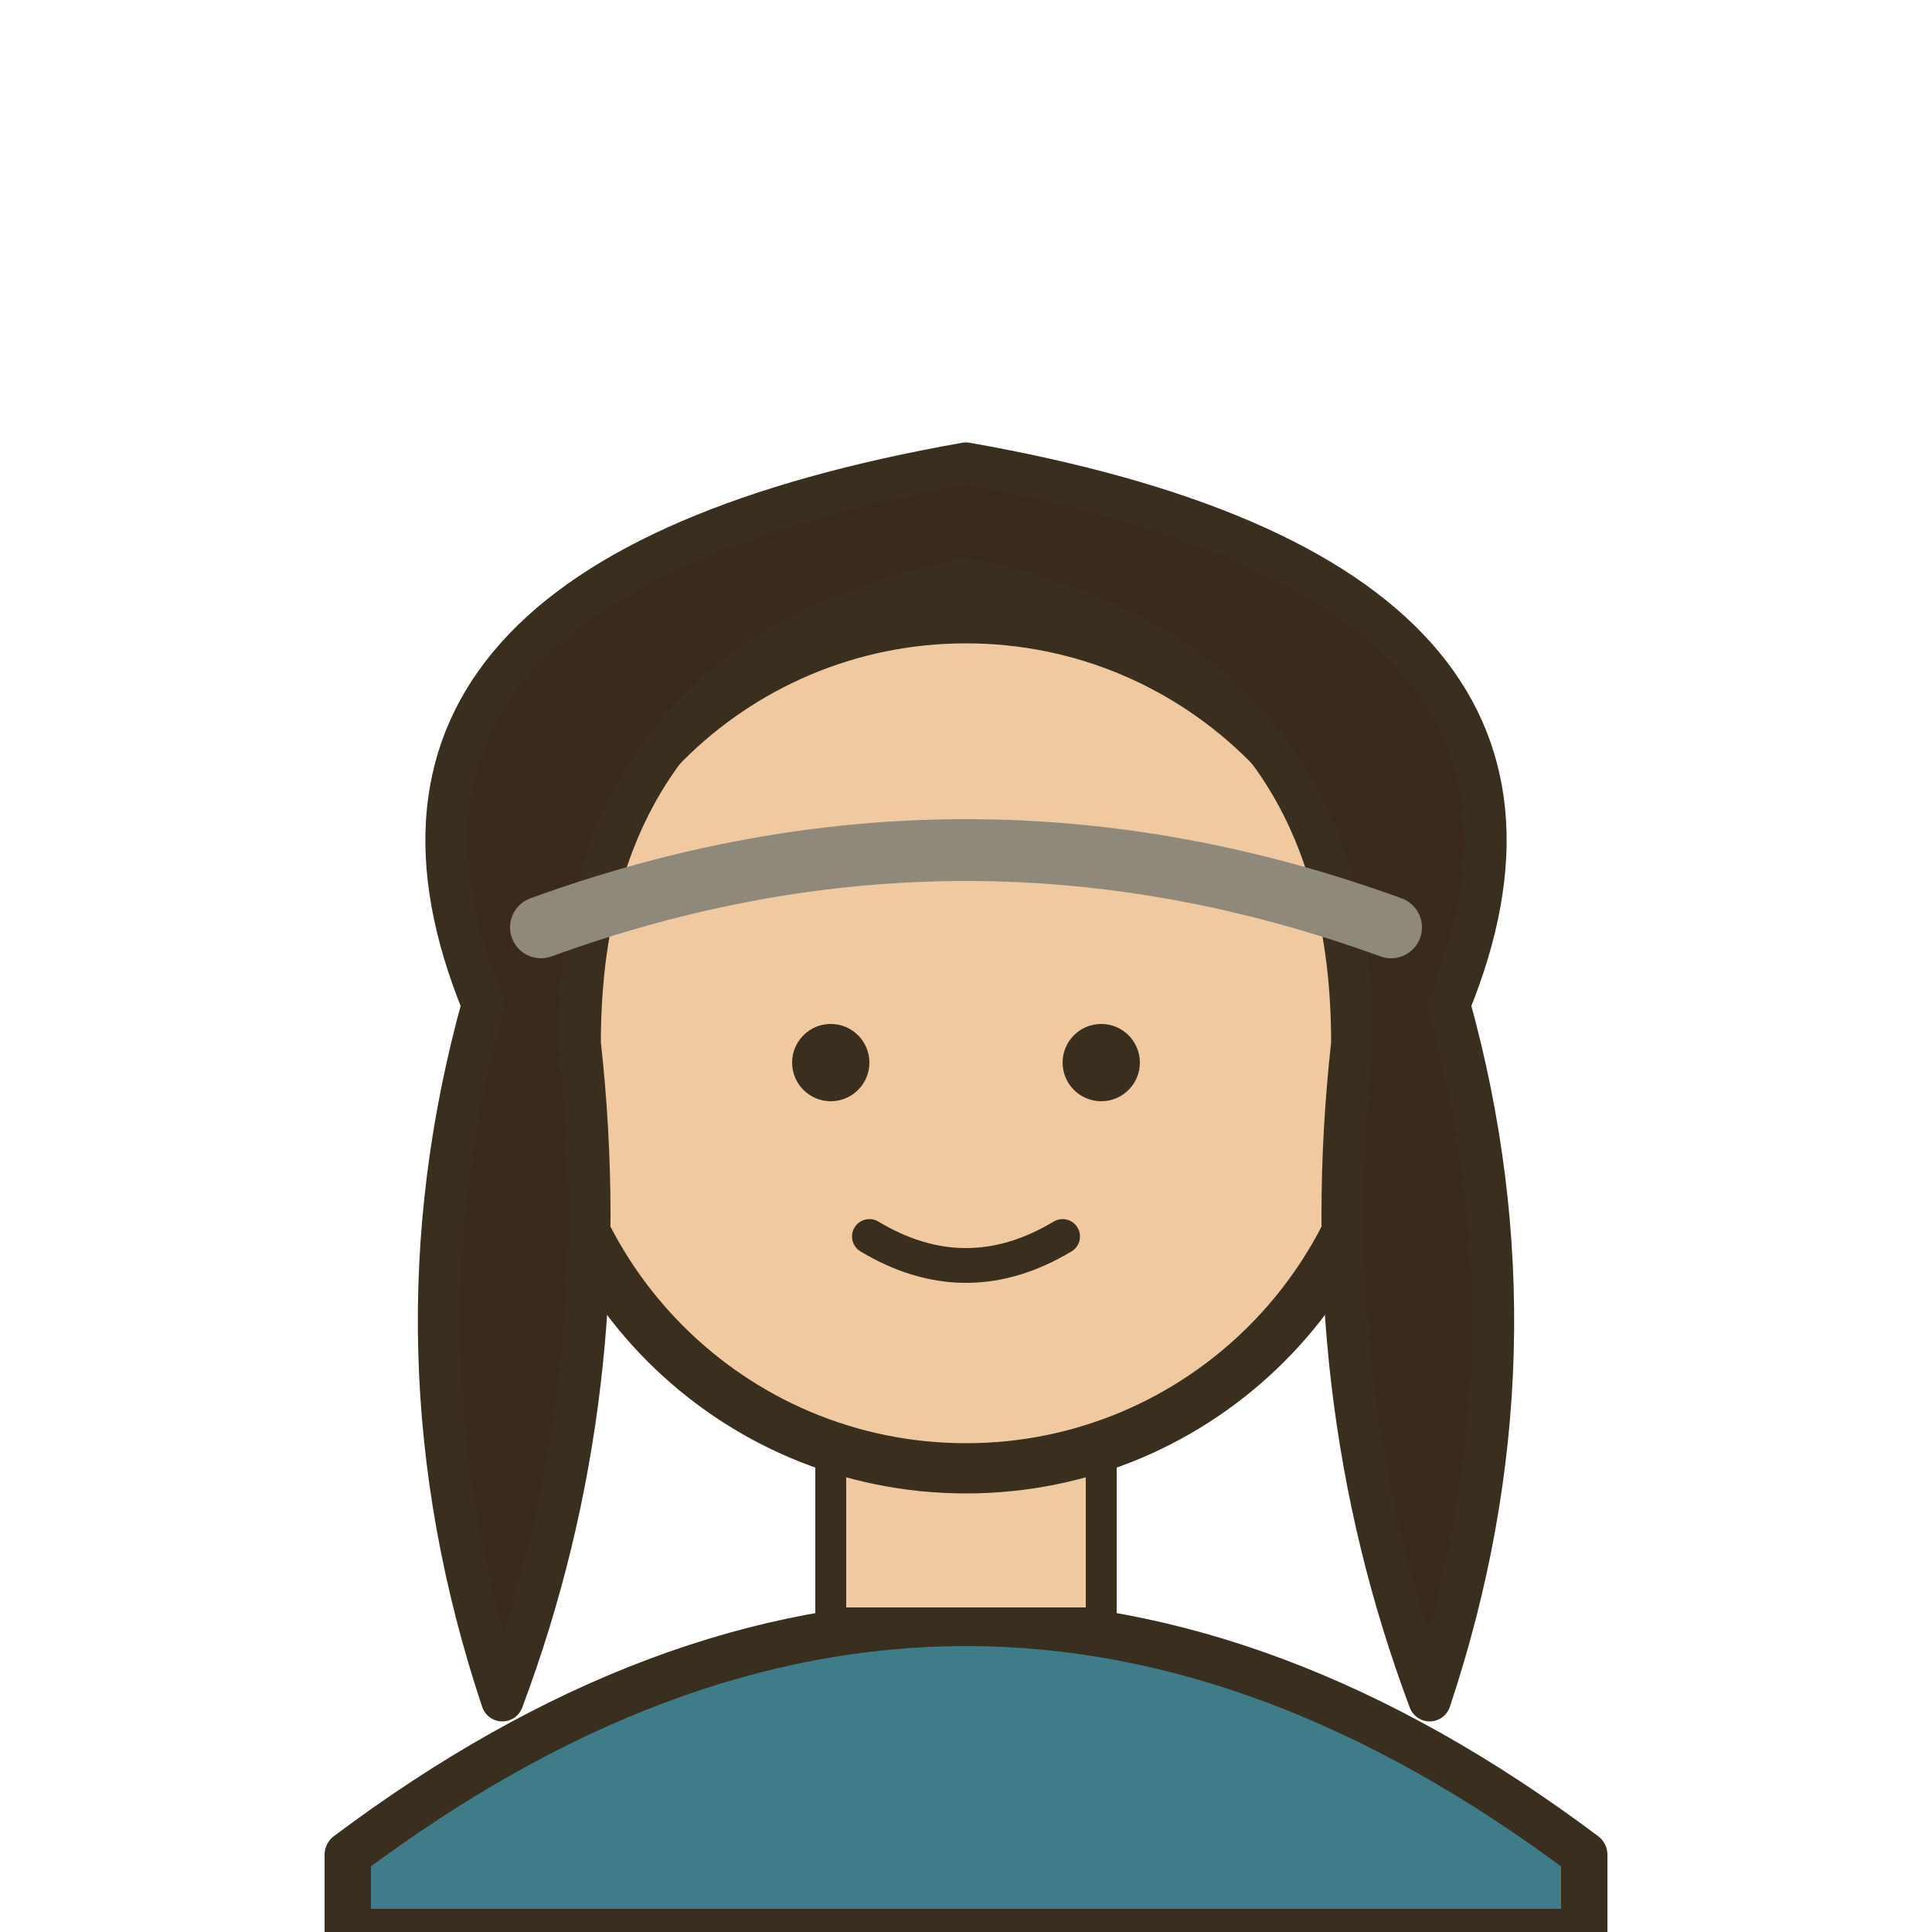
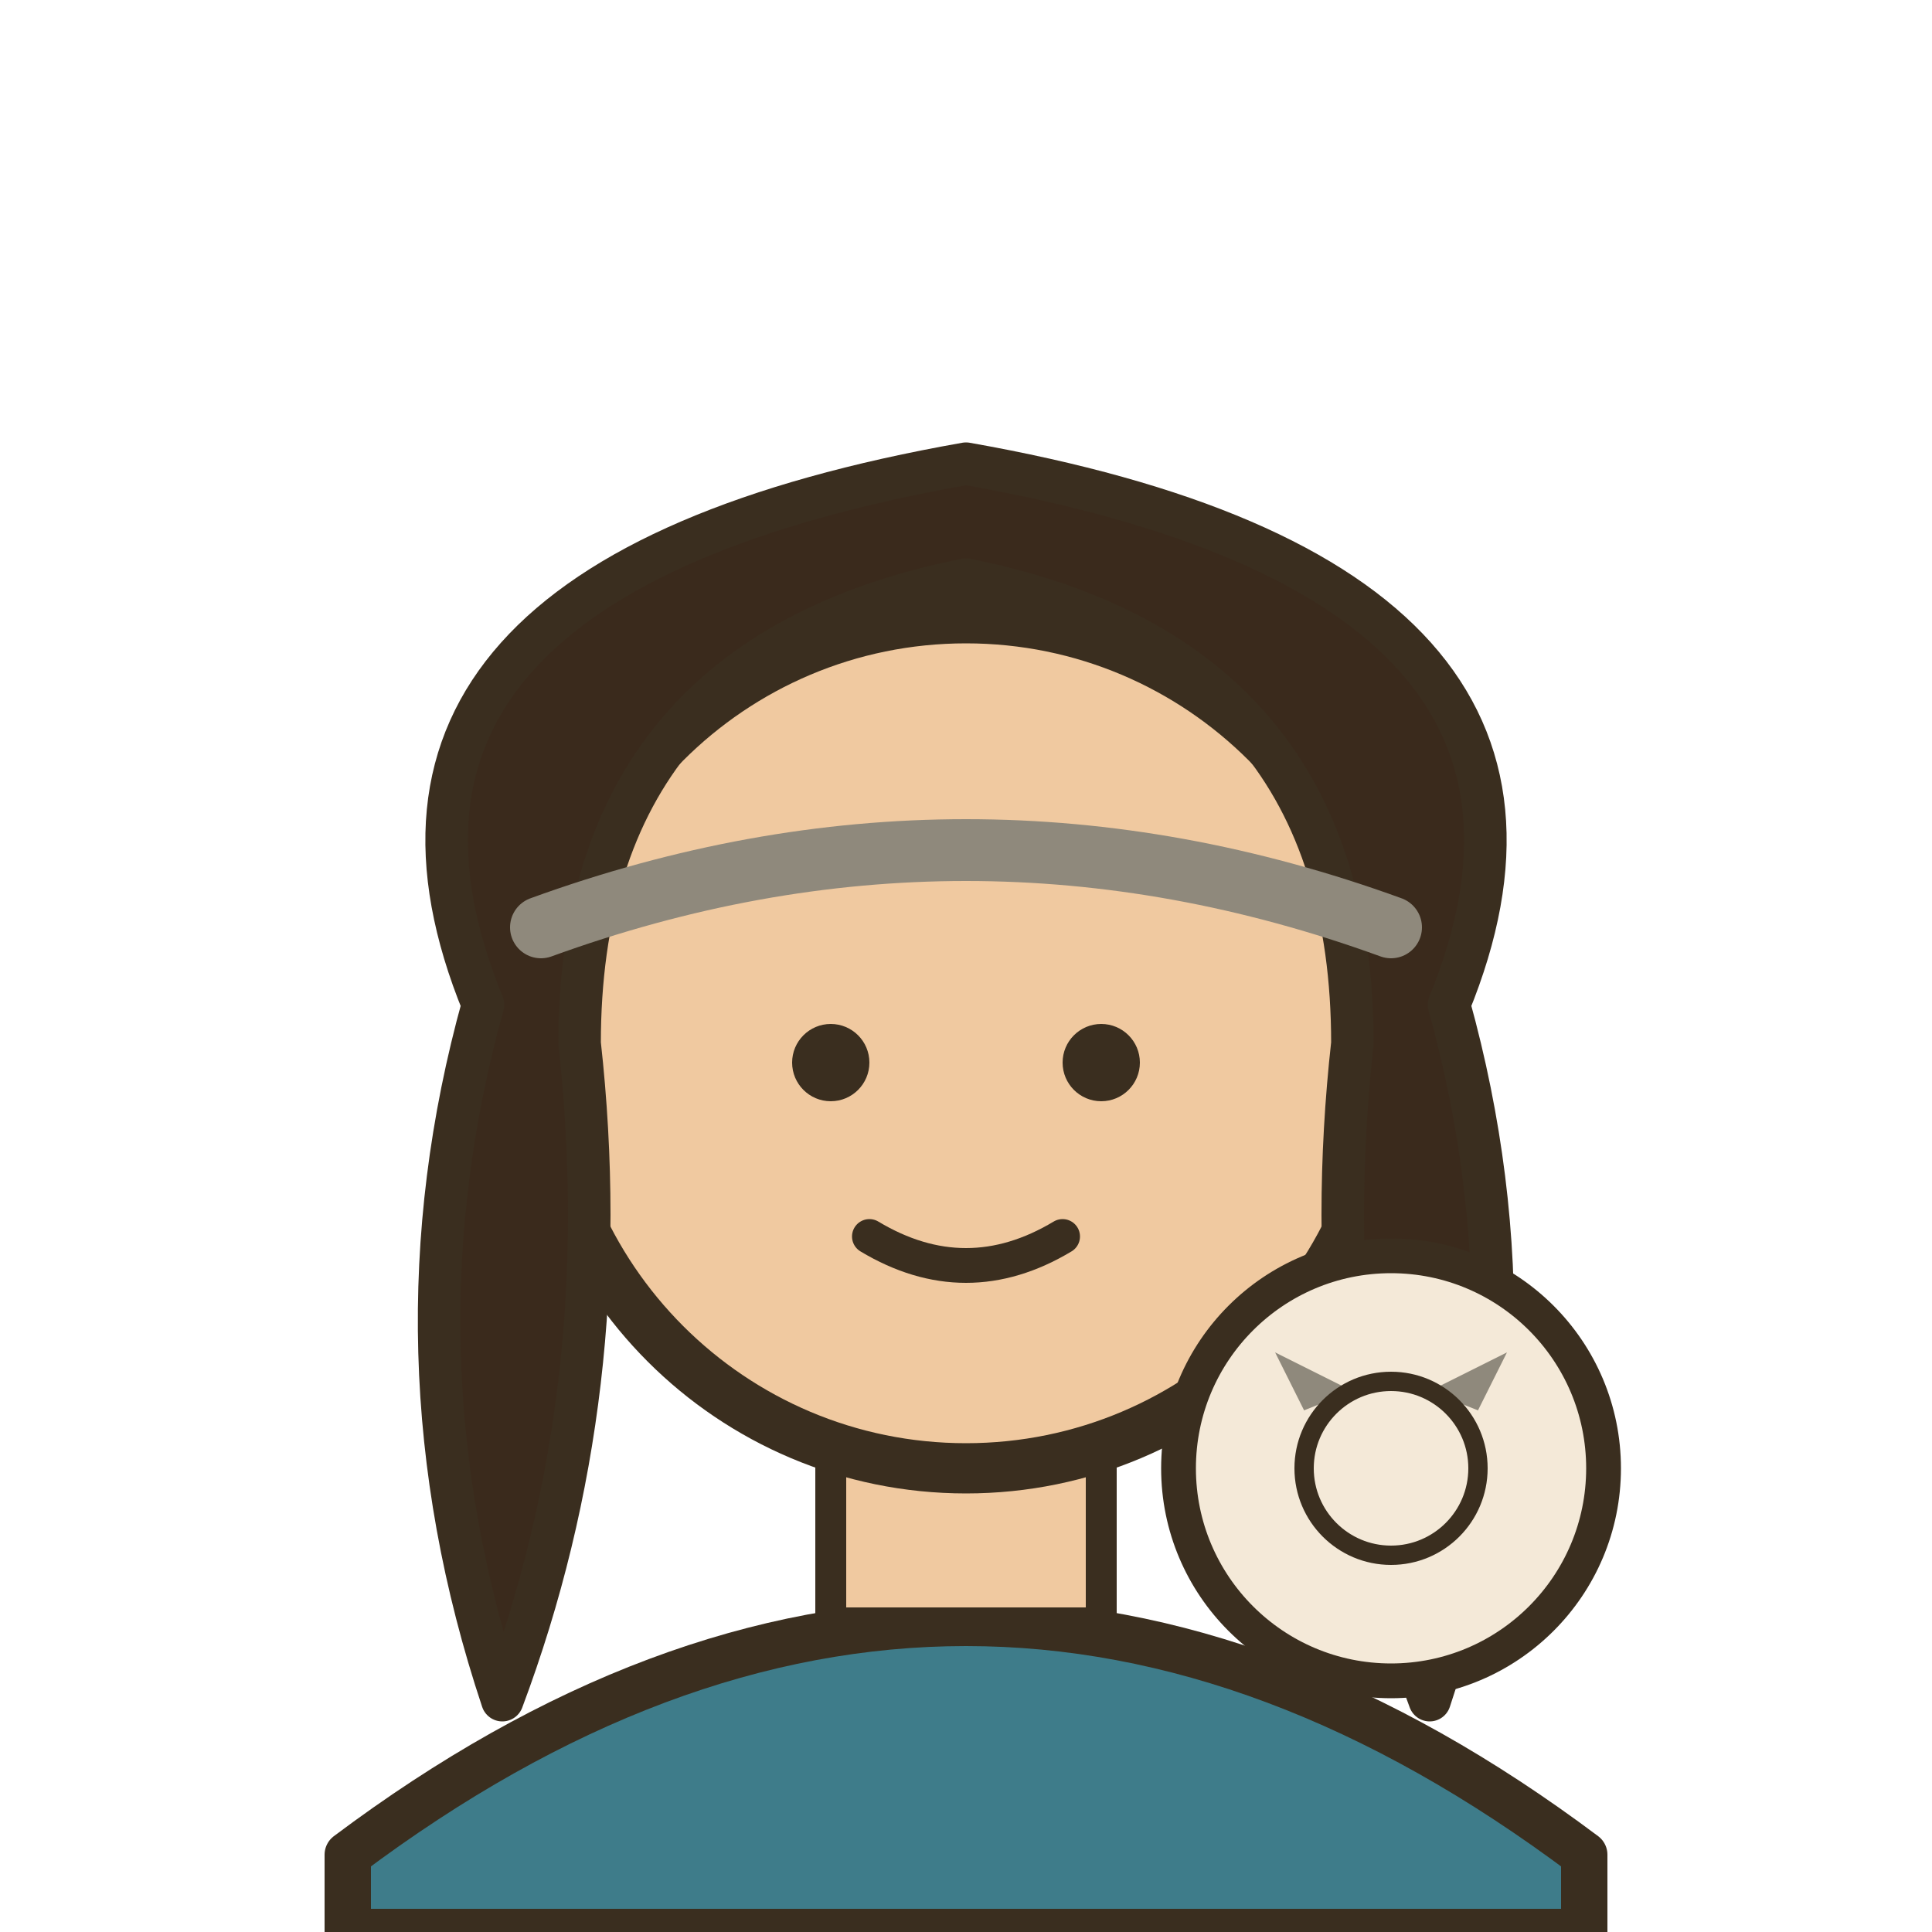
<svg xmlns="http://www.w3.org/2000/svg" viewBox="0 0 100 100" width="100" height="100" preserveAspectRatio="none">
  <path d="M 18 96 Q 50 72 82 96 L 82 100 L 18 100 Z" fill="#3E7C8A" stroke="#3A2E1F" stroke-width="2.4" stroke-linejoin="round" />
  <rect x="43" y="68" width="14" height="16" fill="#F0C9A0" stroke="#3A2E1F" stroke-width="1.6" />
  <circle cx="50" cy="54" r="22" fill="#F0C9A0" stroke="#3A2E1F" stroke-width="2.6" />
  <path d="M 25 52 Q 16 30 50 24 Q 84 30 75 52 Q 80 70 74 88 Q 68 72 70 54 Q 70 34 50 30 Q 30 34 30 54 Q 32 72 26 88 Q 20 70 25 52 Z" fill="#3A2A1C" stroke="#3A2E1F" stroke-width="2.2" stroke-linejoin="round" />
  <circle cx="43" cy="55" r="2" fill="#3A2E1F" />
  <circle cx="57" cy="55" r="2" fill="#3A2E1F" />
  <path d="M 45 64 Q 50 67 55 64" stroke="#3A2E1F" stroke-width="1.8" fill="none" stroke-linecap="round" />
  <path d="M 28 48 Q 50 40 72 48" stroke="#8F897C" stroke-width="3.2" fill="none" stroke-linecap="round" />
+   <circle cx="72" cy="76" r="11" fill="#F4E9D8" stroke="#3A2E1F" stroke-width="1.8" />
+   <g transform="translate(22 26)">
+     <path d="M -4.5 -3 L -6 -6 L -2 -4 Z M 4.5 -3 L 6 -6 L 2 -4 Z" fill="#8F897C" transform="translate(50 50)" />
+     <circle r="4.5" fill="#F4E9D8" stroke="#3A2E1F" stroke-width="1" transform="translate(50 50)" />
+   </g>
</svg>
